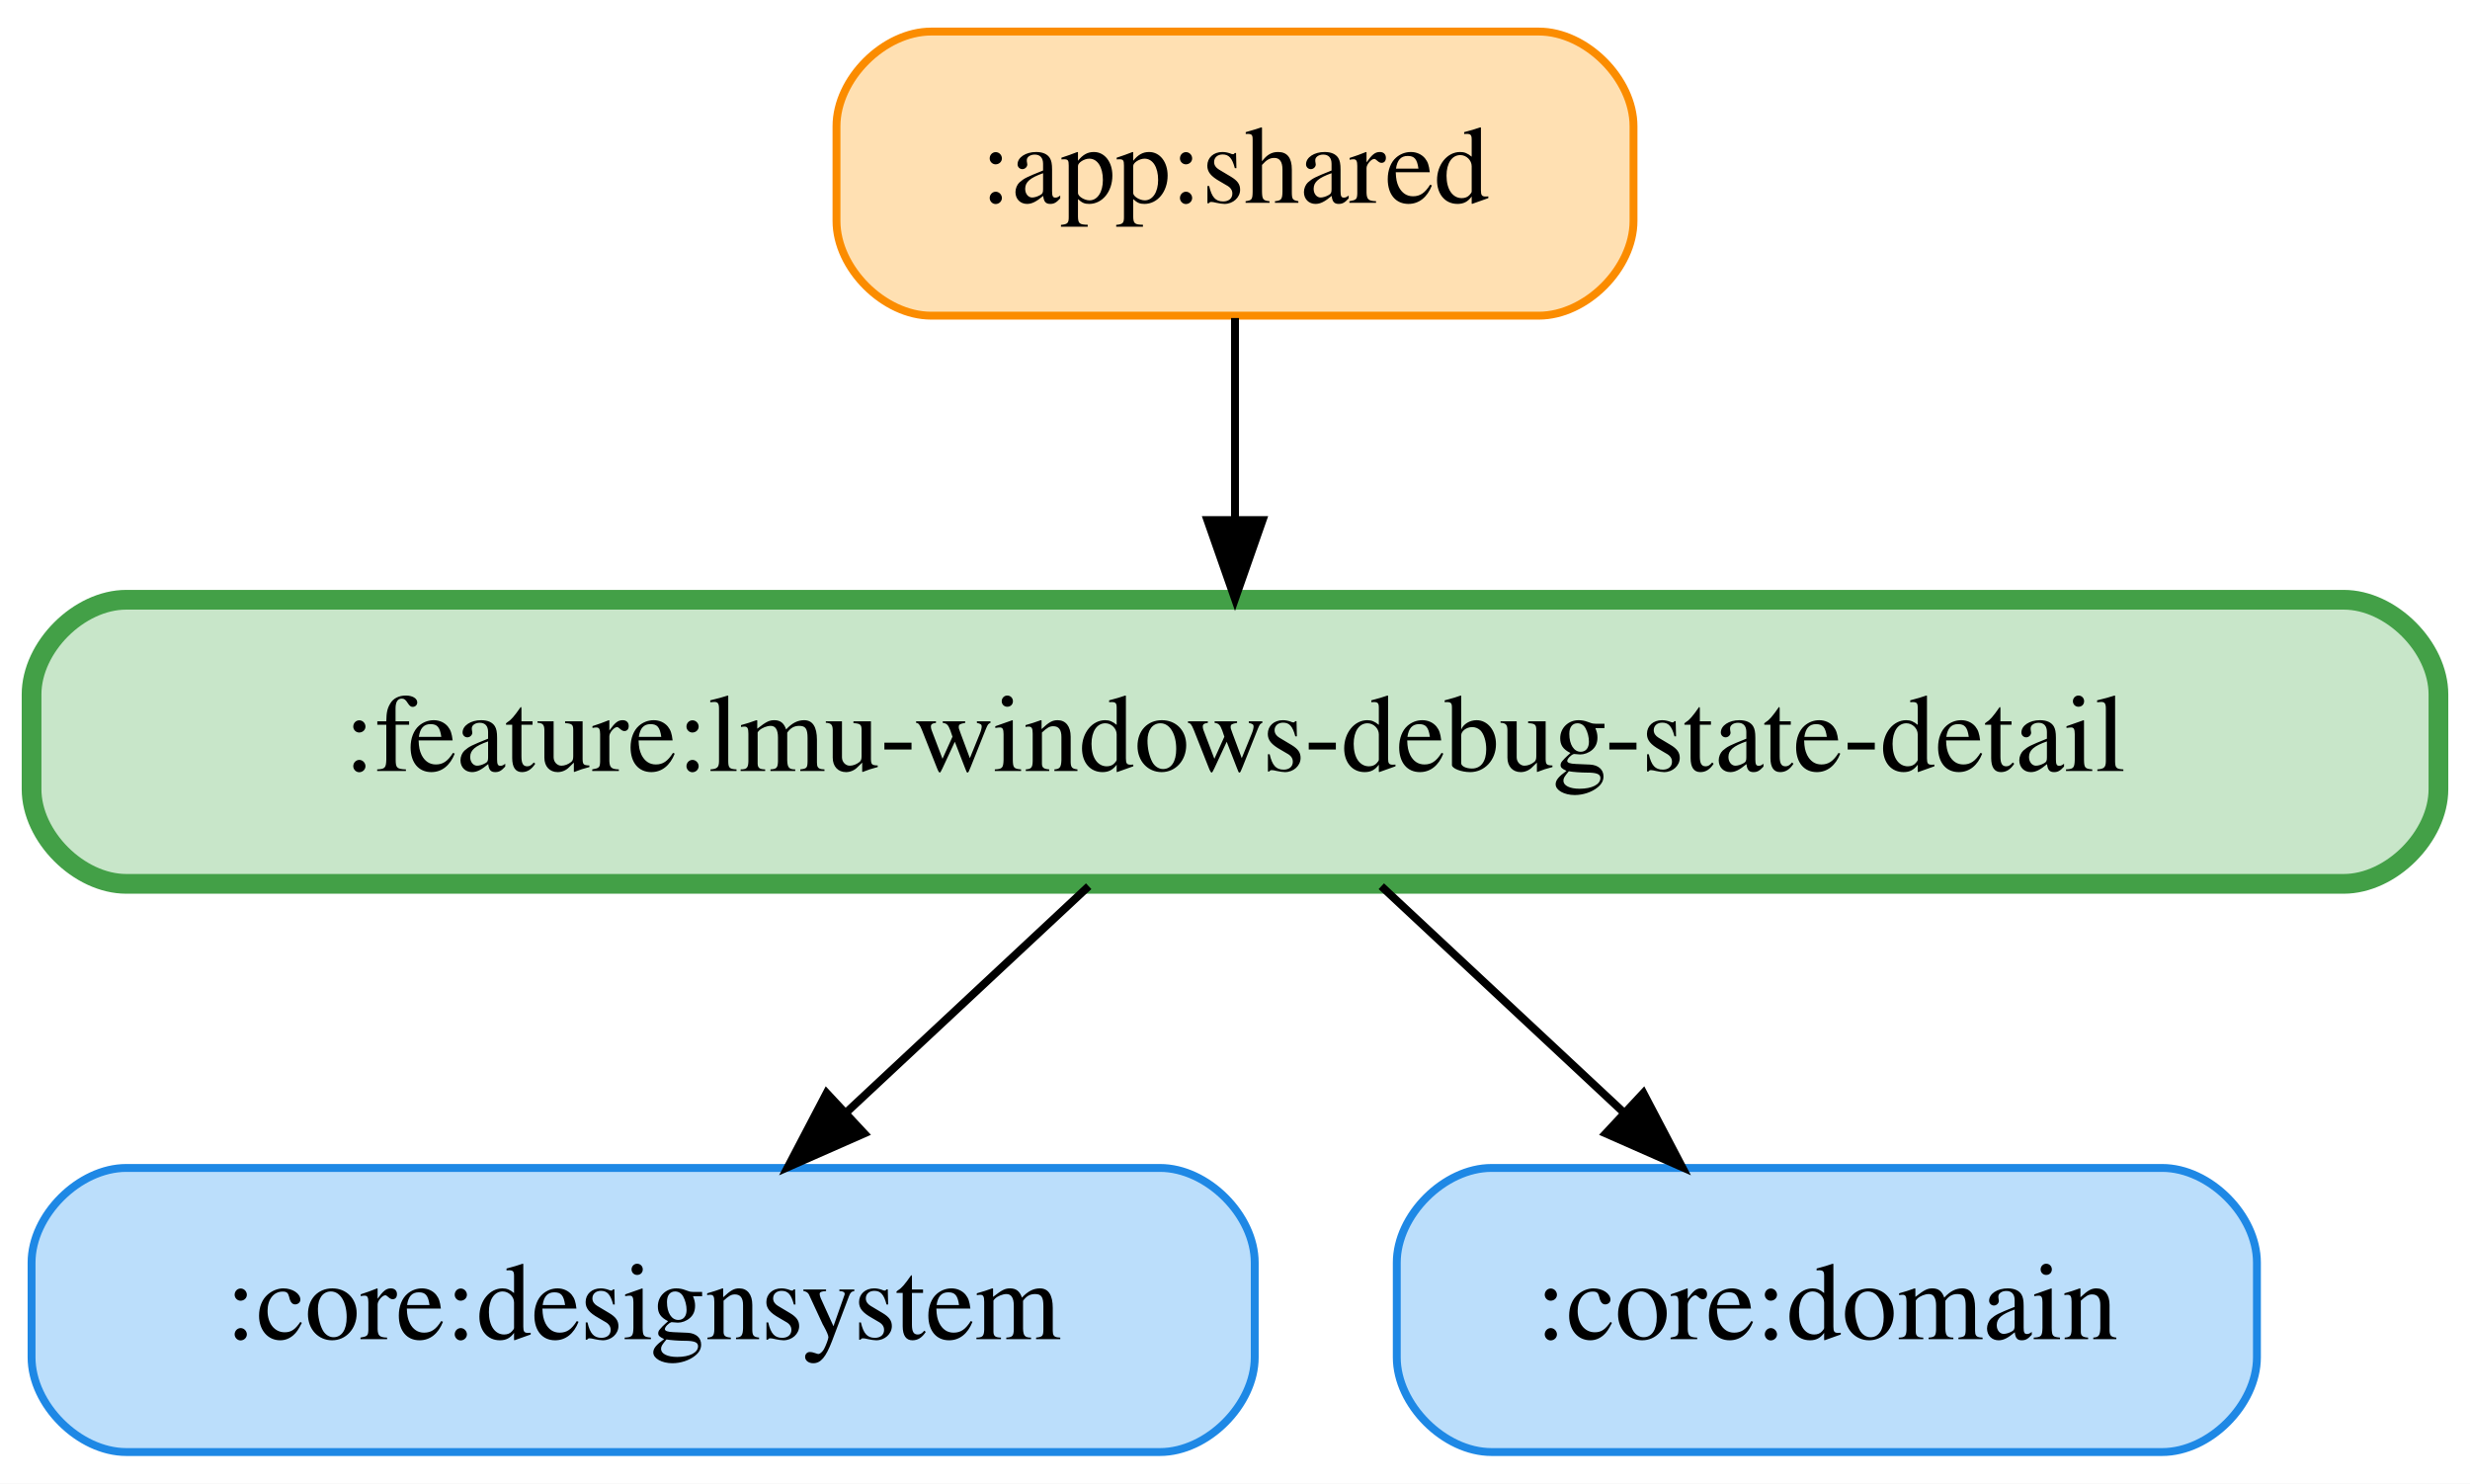
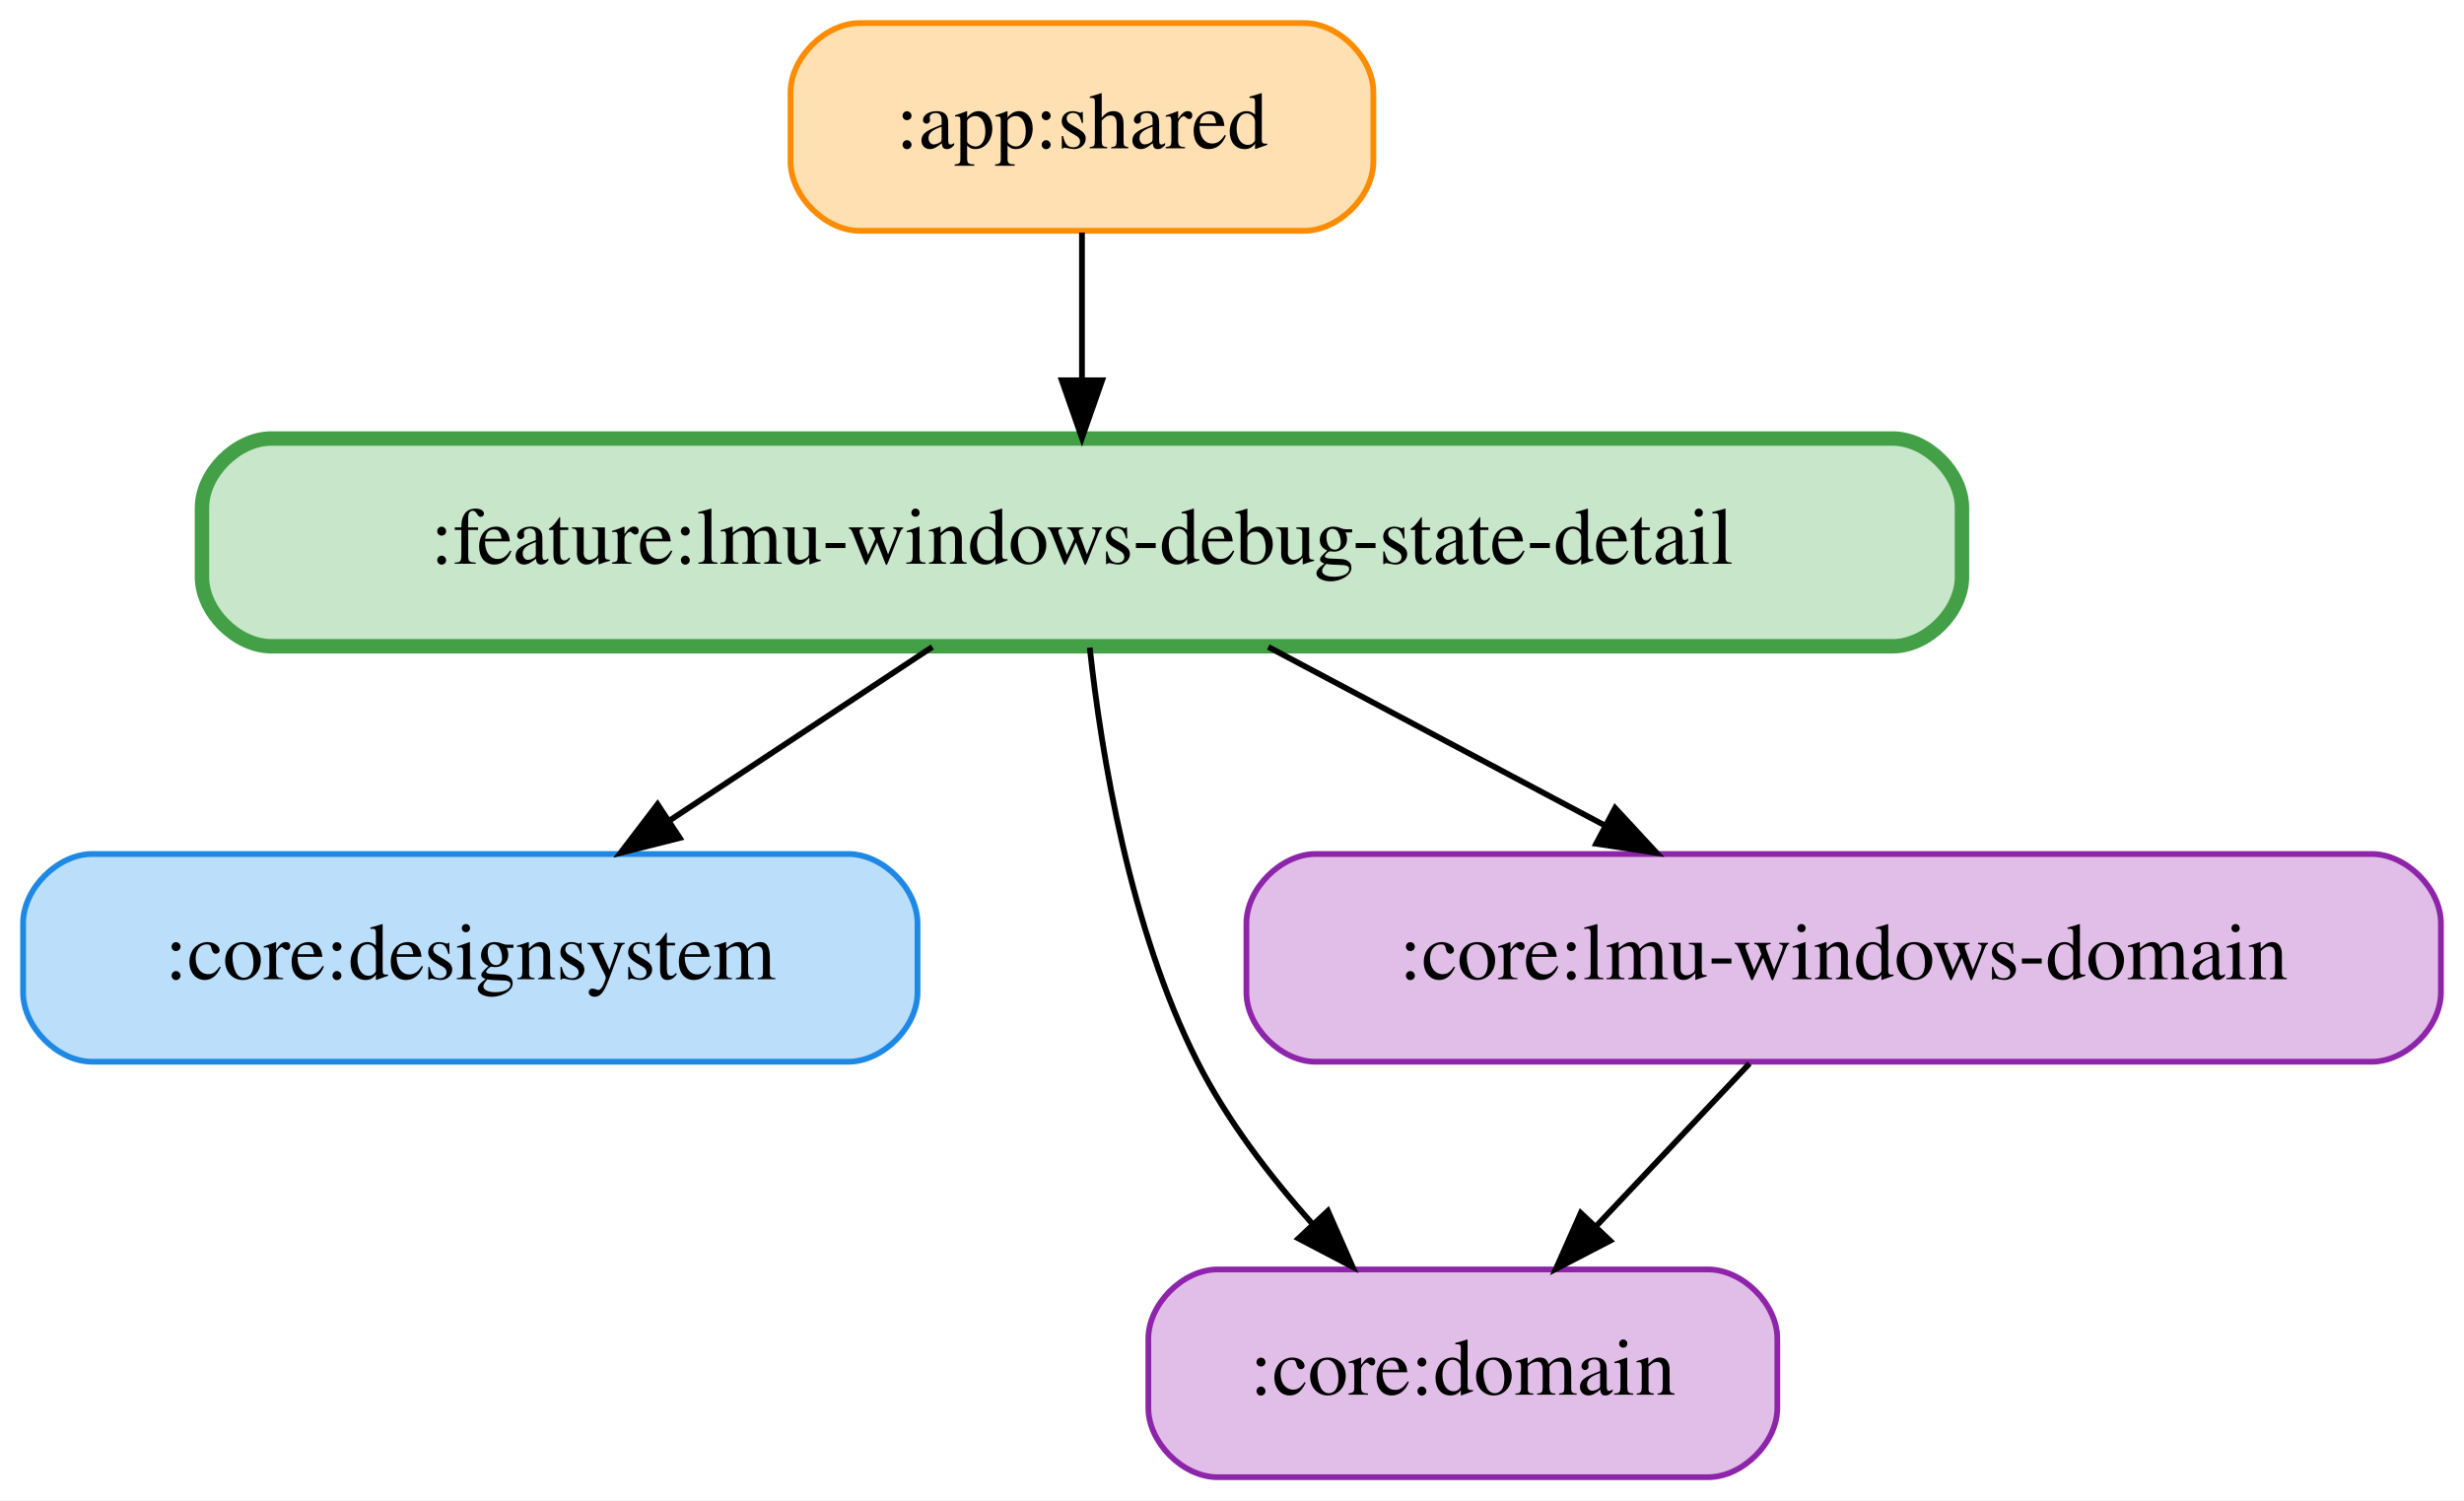
- <svg xmlns="http://www.w3.org/2000/svg" width="313pt" height="188pt" viewBox="0.00 0.00 313.00 188.00">
-   <g id="graph0" class="graph" transform="scale(1 1) rotate(0) translate(4 184)">
-     <polygon fill="white" stroke="transparent" points="-4,4 -4,-184 309,-184 309,4 -4,4" />
+ <svg xmlns="http://www.w3.org/2000/svg" width="427pt" height="260pt" viewBox="0.00 0.00 427.00 260.00">
+   <g id="graph0" class="graph" transform="scale(1 1) rotate(0) translate(4 256)">
+     <polygon fill="white" stroke="transparent" points="-4,4 -4,-256 423,-256 423,4 -4,4" />
    <g id="node1" class="node">
-       <path fill="#ffe0b2" stroke="#fb8c00" d="M191,-180C191,-180 114,-180 114,-180 108,-180 102,-174 102,-168 102,-168 102,-156 102,-156 102,-150 108,-144 114,-144 114,-144 191,-144 191,-144 197,-144 203,-150 203,-156 203,-156 203,-168 203,-168 203,-174 197,-180 191,-180" />
-       <text text-anchor="middle" x="152.5" y="-158.3" font-family="Times,serif" font-size="14.00">:app:shared</text>
+       <path fill="#ffe0b2" stroke="#fb8c00" d="M222,-252C222,-252 145,-252 145,-252 139,-252 133,-246 133,-240 133,-240 133,-228 133,-228 133,-222 139,-216 145,-216 145,-216 222,-216 222,-216 228,-216 234,-222 234,-228 234,-228 234,-240 234,-240 234,-246 228,-252 222,-252" />
+       <text text-anchor="middle" x="183.5" y="-230.3" font-family="Times,serif" font-size="14.00">:app:shared</text>
+     </g>
+     <g id="node5" class="node">
+       <path fill="#c8e6c9" stroke="#43a047" stroke-width="2.5" d="M324,-180C324,-180 43,-180 43,-180 37,-180 31,-174 31,-168 31,-168 31,-156 31,-156 31,-150 37,-144 43,-144 43,-144 324,-144 324,-144 330,-144 336,-150 336,-156 336,-156 336,-168 336,-168 336,-174 330,-180 324,-180" />
+       <text text-anchor="middle" x="183.5" y="-158.3" font-family="Times,serif" font-size="14.00">:feature:lmu-windows-debug-state-detail</text>
+     </g>
+     <g id="edge1" class="edge">
+       <path fill="none" stroke="black" d="M183.5,-215.7C183.5,-207.98 183.5,-198.71 183.5,-190.11" />
+       <polygon fill="black" stroke="black" points="187,-190.1 183.5,-180.1 180,-190.1 187,-190.1" />
+     </g>
+     <g id="node2" class="node">
+       <path fill="#bbdefb" stroke="#1e88e5" d="M143,-108C143,-108 12,-108 12,-108 6,-108 0,-102 0,-96 0,-96 0,-84 0,-84 0,-78 6,-72 12,-72 12,-72 143,-72 143,-72 149,-72 155,-78 155,-84 155,-84 155,-96 155,-96 155,-102 149,-108 143,-108" />
+       <text text-anchor="middle" x="77.5" y="-86.3" font-family="Times,serif" font-size="14.00">:core:designsystem</text>
+     </g>
+     <g id="node3" class="node">
+       <path fill="#e1bee7" stroke="#8e24aa" d="M292,-36C292,-36 207,-36 207,-36 201,-36 195,-30 195,-24 195,-24 195,-12 195,-12 195,-6 201,0 207,0 207,0 292,0 292,0 298,0 304,-6 304,-12 304,-12 304,-24 304,-24 304,-30 298,-36 292,-36" />
+       <text text-anchor="middle" x="249.5" y="-14.3" font-family="Times,serif" font-size="14.00">:core:domain</text>
    </g>
    <g id="node4" class="node">
-       <path fill="#c8e6c9" stroke="#43a047" stroke-width="2.5" d="M293,-108C293,-108 12,-108 12,-108 6,-108 0,-102 0,-96 0,-96 0,-84 0,-84 0,-78 6,-72 12,-72 12,-72 293,-72 293,-72 299,-72 305,-78 305,-84 305,-84 305,-96 305,-96 305,-102 299,-108 293,-108" />
-       <text text-anchor="middle" x="152.5" y="-86.3" font-family="Times,serif" font-size="14.00">:feature:lmu-windows-debug-state-detail</text>
+       <path fill="#e1bee7" stroke="#8e24aa" d="M407,-108C407,-108 224,-108 224,-108 218,-108 212,-102 212,-96 212,-96 212,-84 212,-84 212,-78 218,-72 224,-72 224,-72 407,-72 407,-72 413,-72 419,-78 419,-84 419,-84 419,-96 419,-96 419,-102 413,-108 407,-108" />
+       <text text-anchor="middle" x="315.5" y="-86.3" font-family="Times,serif" font-size="14.00">:core:lmu-windows-domain</text>
    </g>
-     <g id="edge1" class="edge">
-       <path fill="none" stroke="black" d="M152.5,-143.7C152.5,-135.98 152.5,-126.71 152.5,-118.11" />
-       <polygon fill="black" stroke="black" points="156,-118.1 152.5,-108.1 149,-118.1 156,-118.1" />
+     <g id="edge2" class="edge">
+       <path fill="none" stroke="black" d="M299.19,-71.7C291.19,-63.22 281.43,-52.86 272.68,-43.58" />
+       <polygon fill="black" stroke="black" points="275.03,-40.98 265.63,-36.1 269.94,-45.78 275.03,-40.98" />
    </g>
-     <g id="node2" class="node">
-       <path fill="#bbdefb" stroke="#1e88e5" d="M143,-36C143,-36 12,-36 12,-36 6,-36 0,-30 0,-24 0,-24 0,-12 0,-12 0,-6 6,0 12,0 12,0 143,0 143,0 149,0 155,-6 155,-12 155,-12 155,-24 155,-24 155,-30 149,-36 143,-36" />
-       <text text-anchor="middle" x="77.5" y="-14.3" font-family="Times,serif" font-size="14.00">:core:designsystem</text>
-     </g>
-     <g id="node3" class="node">
-       <path fill="#bbdefb" stroke="#1e88e5" d="M270,-36C270,-36 185,-36 185,-36 179,-36 173,-30 173,-24 173,-24 173,-12 173,-12 173,-6 179,0 185,0 185,0 270,0 270,0 276,0 282,-6 282,-12 282,-12 282,-24 282,-24 282,-30 276,-36 270,-36" />
-       <text text-anchor="middle" x="227.5" y="-14.3" font-family="Times,serif" font-size="14.00">:core:domain</text>
+     <g id="edge4" class="edge">
+       <path fill="none" stroke="black" d="M157.57,-143.88C143.84,-134.81 126.79,-123.55 111.96,-113.76" />
+       <polygon fill="black" stroke="black" points="113.8,-110.78 103.53,-108.19 109.95,-116.62 113.8,-110.78" />
    </g>
    <g id="edge3" class="edge">
-       <path fill="none" stroke="black" d="M133.96,-71.7C124.7,-63.05 113.34,-52.45 103.24,-43.03" />
-       <polygon fill="black" stroke="black" points="105.52,-40.37 95.83,-36.1 100.75,-45.49 105.52,-40.37" />
+       <path fill="none" stroke="black" d="M184.85,-143.76C186.87,-125.19 191.79,-95.18 203.5,-72 208.58,-61.95 215.99,-52.24 223.39,-43.95" />
+       <polygon fill="black" stroke="black" points="226.12,-46.15 230.39,-36.46 221.01,-41.37 226.12,-46.15" />
    </g>
-     <g id="edge2" class="edge">
-       <path fill="none" stroke="black" d="M171.04,-71.7C180.3,-63.05 191.66,-52.45 201.76,-43.03" />
-       <polygon fill="black" stroke="black" points="204.25,-45.49 209.17,-36.1 199.48,-40.37 204.25,-45.49" />
+     <g id="edge5" class="edge">
+       <path fill="none" stroke="black" d="M215.79,-143.88C233.37,-134.55 255.31,-122.92 274.13,-112.94" />
+       <polygon fill="black" stroke="black" points="275.89,-115.97 283.09,-108.19 272.61,-109.78 275.89,-115.97" />
    </g>
  </g>
</svg>
